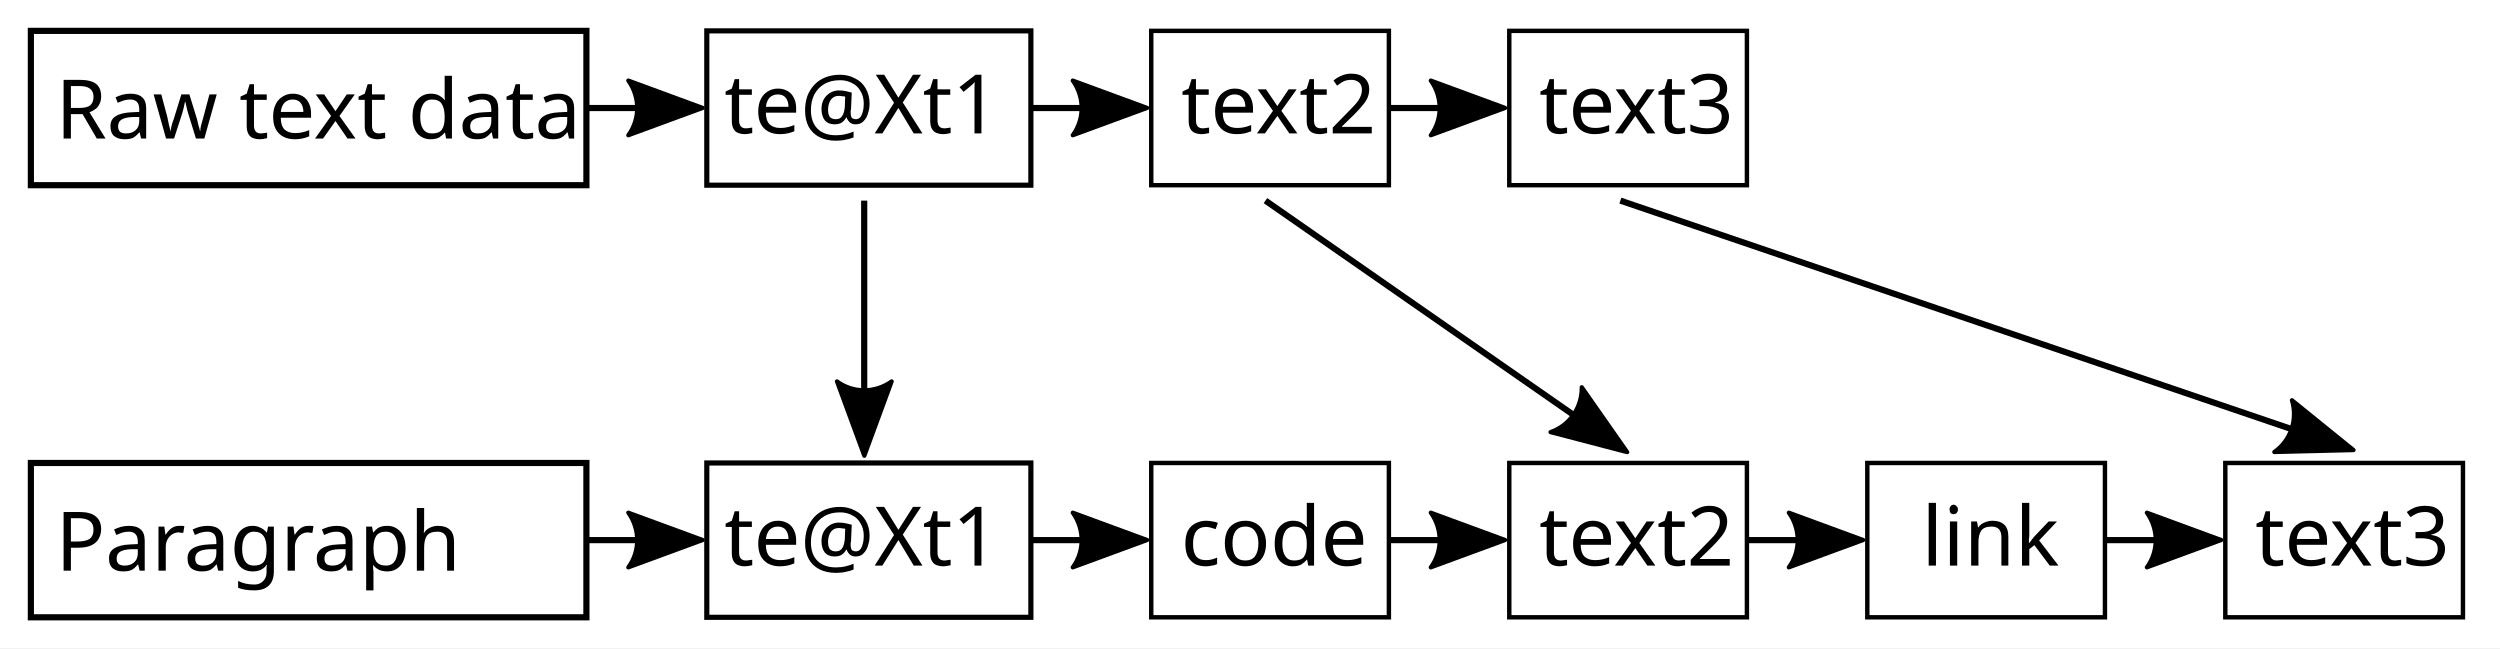
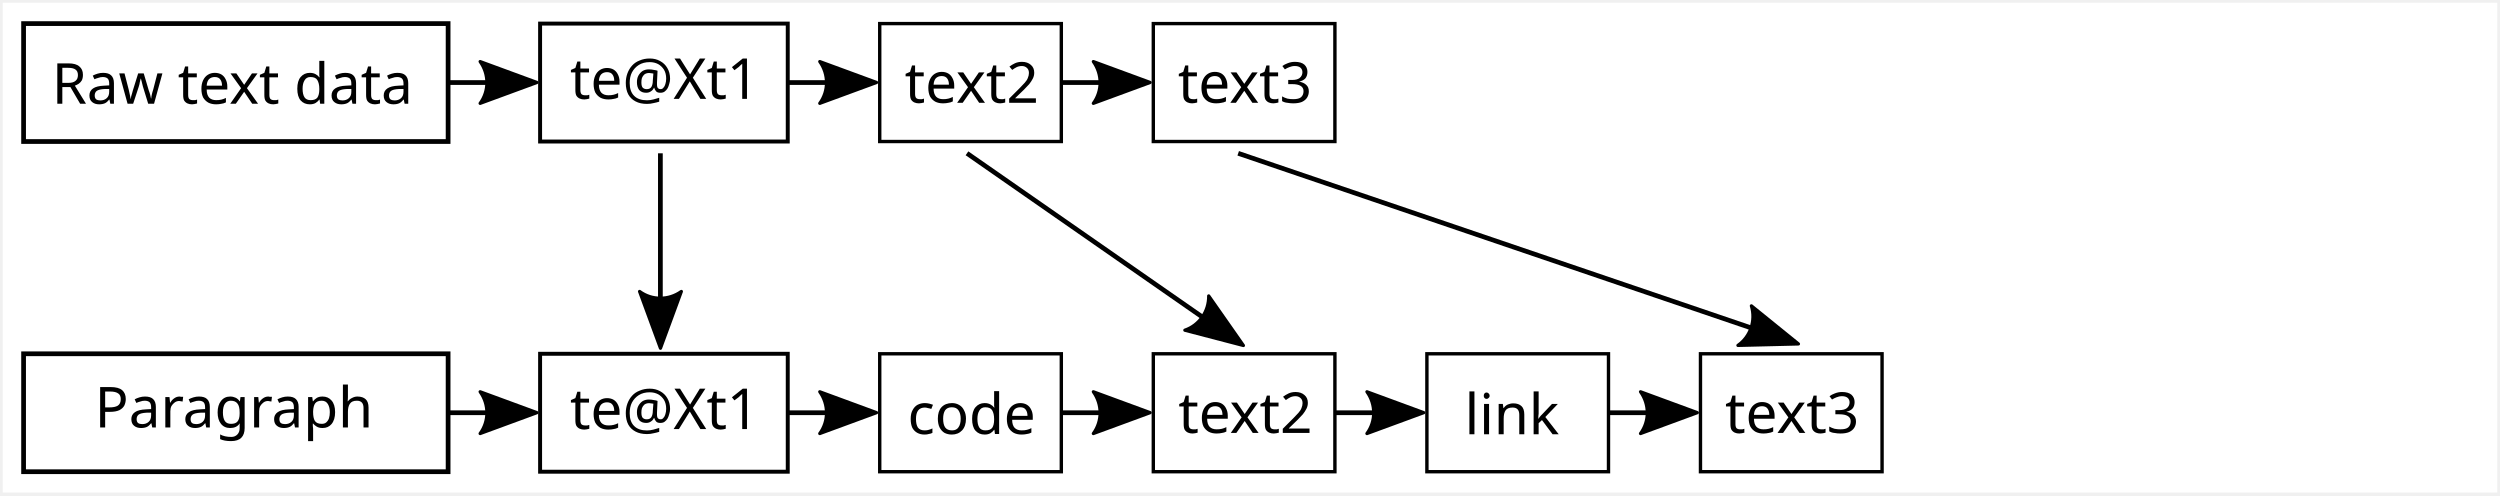
- <svg xmlns="http://www.w3.org/2000/svg" xmlns:xlink="http://www.w3.org/1999/xlink" width="405" height="105" viewBox="0 0 107.156 27.781" version="1.1" id="svg5">
+ <svg xmlns="http://www.w3.org/2000/svg" xmlns:xlink="http://www.w3.org/1999/xlink" width="530" height="105" viewBox="0 0 140.229 27.781" version="1.1" id="svg5">
  <defs id="defs2">
    <marker style="overflow:visible" id="Arrow2Lend" refX="0" refY="0" orient="auto">
      <path transform="matrix(-1.1,0,0,-1.1,-1.1,0)" d="M 8.719,4.034 -2.207,0.016 8.719,-4.002 c -1.745,2.372 -1.735,5.617 -6e-7,8.035 z" style="fill:context-stroke;fill-rule:evenodd;stroke:context-stroke;stroke-width:0.625;stroke-linejoin:round" id="path17119" />
    </marker>
    <linearGradient id="linearGradient16676">
      <stop style="stop-color:#000000;stop-opacity:1;" offset="0" id="stop16672" />
      <stop style="stop-color:#000000;stop-opacity:0;" offset="1" id="stop16674" />
    </linearGradient>
    <linearGradient id="linearGradient16650">
      <stop style="stop-color:#000000;stop-opacity:1;" offset="0" id="stop16646" />
      <stop style="stop-color:#000000;stop-opacity:0;" offset="1" id="stop16648" />
    </linearGradient>
    <linearGradient xlink:href="#linearGradient16650" id="linearGradient16652" x1="1.224" y1="2.708" x2="22.769" y2="2.708" gradientUnits="userSpaceOnUse" />
    <linearGradient xlink:href="#linearGradient16676" id="linearGradient16678" x1="1.356" y1="2.708" x2="22.636" y2="2.708" gradientUnits="userSpaceOnUse" />
  </defs>
  <g id="layer1">
-     <rect style="fill:#ffffff;stroke:#fe0000;stroke-width:0.269;stroke-opacity:0.001" id="rect1105" width="107.156" height="27.781" x="0" y="0" />
-     <text xml:space="preserve" style="font-style:normal;font-variant:normal;font-weight:normal;font-stretch:normal;font-size:3.528px;line-height:1.25;font-family:sans-serif;-inkscape-font-specification:'sans-serif, Normal';font-variant-ligatures:normal;font-variant-caps:normal;font-variant-numeric:normal;font-variant-east-asian:normal;fill:#000000;fill-opacity:1;stroke:none;stroke-width:0.265;stroke-opacity:1" x="2.381" y="5.938" id="text15802">
-       <tspan id="tspan15800" style="font-style:normal;font-variant:normal;font-weight:normal;font-stretch:normal;font-size:3.528px;font-family:sans-serif;-inkscape-font-specification:'sans-serif, Normal';font-variant-ligatures:normal;font-variant-caps:normal;font-variant-numeric:normal;font-variant-east-asian:normal;fill:#000000;fill-opacity:1;stroke:none;stroke-width:0.265;stroke-opacity:1" x="2.381" y="5.938">Raw text data</tspan>
+     <rect style="fill:#ffffff;stroke:#fe0000;stroke-width:0.306;stroke-opacity:0.001" id="rect1105" width="139.923" height="27.475" x="0.153" y="0.153" />
+     <text xml:space="preserve" style="font-style:normal;font-variant:normal;font-weight:normal;font-stretch:normal;font-size:3.175px;line-height:1.25;font-family:'Droid Serif';-inkscape-font-specification:'Droid Serif, Normal';font-variant-ligatures:normal;font-variant-caps:normal;font-variant-numeric:normal;font-variant-east-asian:normal;fill:#000000;fill-opacity:1;stroke:none;stroke-width:0.265;stroke-opacity:1" x="2.903" y="5.821" id="text15802">
+       <tspan id="tspan15800" style="font-style:normal;font-variant:normal;font-weight:normal;font-stretch:normal;font-size:3.175px;font-family:'Droid Serif';-inkscape-font-specification:'Droid Serif, Normal';font-variant-ligatures:normal;font-variant-caps:normal;font-variant-numeric:normal;font-variant-east-asian:normal;fill:#000000;fill-opacity:1;stroke:none;stroke-width:0.265;stroke-opacity:1" x="2.903" y="5.821">Raw text data</tspan>
    </text>
    <rect style="fill:none;fill-opacity:1;stroke:#000000;stroke-width:0.265;stroke-opacity:1" id="rect16720" width="23.812" height="6.615" x="1.323" y="1.323" />
    <path style="fill:none;fill-rule:evenodd;stroke:#000000;stroke-width:0.265px;stroke-linecap:butt;stroke-linejoin:miter;stroke-opacity:1;marker-end:url(#Arrow2Lend)" d="m 25.135,4.63 h 4.63" id="path16992" />
    <rect style="fill:none;fill-opacity:1;stroke:#000000;stroke-width:0.221;stroke-opacity:1" id="rect17016" width="13.891" height="6.615" x="30.295" y="1.323" />
-     <text xml:space="preserve" style="font-style:normal;font-weight:normal;font-size:10.583px;line-height:1.25;font-family:sans-serif;fill:#000000;fill-opacity:1;stroke:none;stroke-width:0.265" x="31.041" y="5.72" id="text20624">
-       <tspan id="tspan20622" style="font-style:normal;font-variant:normal;font-weight:normal;font-stretch:normal;font-size:3.528px;font-family:sans-serif;-inkscape-font-specification:'sans-serif, Normal';font-variant-ligatures:normal;font-variant-caps:normal;font-variant-numeric:normal;font-variant-east-asian:normal;stroke-width:0.265" x="31.041" y="5.72">te@Xt1</tspan>
+     <text xml:space="preserve" style="font-style:normal;font-variant:normal;font-weight:normal;font-stretch:normal;font-size:3.175px;line-height:1.25;font-family:'Droid Serif';-inkscape-font-specification:'Droid Serif, Normal';font-variant-ligatures:normal;font-variant-caps:normal;font-variant-numeric:normal;font-variant-east-asian:normal;fill:#000000;fill-opacity:1;stroke:none;stroke-width:0.265" x="31.975" y="5.544" id="text20624">
+       <tspan id="tspan20622" style="font-style:normal;font-variant:normal;font-weight:normal;font-stretch:normal;font-size:3.175px;font-family:'Droid Serif';-inkscape-font-specification:'Droid Serif, Normal';font-variant-ligatures:normal;font-variant-caps:normal;font-variant-numeric:normal;font-variant-east-asian:normal;stroke-width:0.265" x="31.975" y="5.544">te@Xt1</tspan>
    </text>
    <path style="fill:none;fill-rule:evenodd;stroke:#000000;stroke-width:0.265px;stroke-linecap:butt;stroke-linejoin:miter;stroke-opacity:1;marker-end:url(#Arrow2Lend)" d="m 44.185,4.63 h 4.63" id="path22134" />
    <rect style="fill:none;fill-opacity:1;stroke:#000000;stroke-width:0.19;stroke-opacity:1" id="rect22136" width="10.186" height="6.615" x="49.345" y="1.323" />
-     <text xml:space="preserve" style="font-style:normal;font-weight:normal;font-size:10.583px;line-height:1.25;font-family:sans-serif;fill:#000000;fill-opacity:1;stroke:none;stroke-width:0.265" x="50.62" y="5.72" id="text22140">
-       <tspan id="tspan22138" style="font-style:normal;font-variant:normal;font-weight:normal;font-stretch:normal;font-size:3.528px;font-family:sans-serif;-inkscape-font-specification:'sans-serif, Normal';font-variant-ligatures:normal;font-variant-caps:normal;font-variant-numeric:normal;font-variant-east-asian:normal;stroke-width:0.265" x="50.62" y="5.72">text2</tspan>
+     <text xml:space="preserve" style="font-style:normal;font-variant:normal;font-weight:normal;font-stretch:normal;font-size:3.175px;line-height:1.25;font-family:'Droid Serif';-inkscape-font-specification:'Droid Serif, Normal';font-variant-ligatures:normal;font-variant-caps:normal;font-variant-numeric:normal;font-variant-east-asian:normal;fill:#000000;fill-opacity:1;stroke:none;stroke-width:0.265" x="50.751" y="5.764" id="text22140">
+       <tspan id="tspan22138" style="font-style:normal;font-variant:normal;font-weight:normal;font-stretch:normal;font-size:3.175px;font-family:'Droid Serif';-inkscape-font-specification:'Droid Serif, Normal';font-variant-ligatures:normal;font-variant-caps:normal;font-variant-numeric:normal;font-variant-east-asian:normal;stroke-width:0.265" x="50.751" y="5.764">text2</tspan>
    </text>
    <path style="fill:none;fill-rule:evenodd;stroke:#000000;stroke-width:0.265px;stroke-linecap:butt;stroke-linejoin:miter;stroke-opacity:1;marker-end:url(#Arrow2Lend)" d="m 59.531,4.63 h 4.63" id="path23198" />
    <rect style="fill:none;fill-opacity:1;stroke:#000000;stroke-width:0.19;stroke-opacity:1" id="rect23200" width="10.186" height="6.615" x="64.691" y="1.323" />
-     <text xml:space="preserve" style="font-style:normal;font-weight:normal;font-size:10.583px;line-height:1.25;font-family:sans-serif;fill:#000000;fill-opacity:1;stroke:none;stroke-width:0.265" x="65.966" y="5.72" id="text23204">
-       <tspan id="tspan23202" style="font-style:normal;font-variant:normal;font-weight:normal;font-stretch:normal;font-size:3.528px;font-family:sans-serif;-inkscape-font-specification:'sans-serif, Normal';font-variant-ligatures:normal;font-variant-caps:normal;font-variant-numeric:normal;font-variant-east-asian:normal;stroke-width:0.265" x="65.966" y="5.72">text3</tspan>
+     <text xml:space="preserve" style="font-style:normal;font-variant:normal;font-weight:normal;font-stretch:normal;font-size:3.175px;line-height:1.25;font-family:'Droid Serif';-inkscape-font-specification:'Droid Serif, Normal';font-variant-ligatures:normal;font-variant-caps:normal;font-variant-numeric:normal;font-variant-east-asian:normal;fill:#000000;fill-opacity:1;stroke:none;stroke-width:0.265" x="66.073" y="5.764" id="text23204">
+       <tspan id="tspan23202" style="font-style:normal;font-variant:normal;font-weight:normal;font-stretch:normal;font-size:3.175px;font-family:'Droid Serif';-inkscape-font-specification:'Droid Serif, Normal';font-variant-ligatures:normal;font-variant-caps:normal;font-variant-numeric:normal;font-variant-east-asian:normal;stroke-width:0.265" x="66.073" y="5.764">text3</tspan>
    </text>
-     <text xml:space="preserve" style="font-style:normal;font-variant:normal;font-weight:normal;font-stretch:normal;font-size:3.528px;line-height:1.25;font-family:sans-serif;-inkscape-font-specification:'sans-serif, Normal';font-variant-ligatures:normal;font-variant-caps:normal;font-variant-numeric:normal;font-variant-east-asian:normal;fill:#000000;fill-opacity:1;stroke:none;stroke-width:0.265;stroke-opacity:1" x="2.381" y="24.459" id="text31386">
-       <tspan id="tspan31384" style="font-style:normal;font-variant:normal;font-weight:normal;font-stretch:normal;font-size:3.528px;font-family:sans-serif;-inkscape-font-specification:'sans-serif, Normal';font-variant-ligatures:normal;font-variant-caps:normal;font-variant-numeric:normal;font-variant-east-asian:normal;fill:#000000;fill-opacity:1;stroke:none;stroke-width:0.265;stroke-opacity:1" x="2.381" y="24.459">Paragraph</tspan>
+     <text xml:space="preserve" style="font-style:normal;font-variant:normal;font-weight:normal;font-stretch:normal;font-size:3.175px;line-height:1.25;font-family:'Droid Serif';-inkscape-font-specification:'Droid Serif, Normal';font-variant-ligatures:normal;font-variant-caps:normal;font-variant-numeric:normal;font-variant-east-asian:normal;fill:#000000;fill-opacity:1;stroke:none;stroke-width:0.265;stroke-opacity:1" x="5.304" y="23.976" id="text31386">
+       <tspan id="tspan31384" style="font-style:normal;font-variant:normal;font-weight:normal;font-stretch:normal;font-size:3.175px;font-family:'Droid Serif';-inkscape-font-specification:'Droid Serif, Normal';font-variant-ligatures:normal;font-variant-caps:normal;font-variant-numeric:normal;font-variant-east-asian:normal;fill:#000000;fill-opacity:1;stroke:none;stroke-width:0.265;stroke-opacity:1" x="5.304" y="23.976">Paragraph</tspan>
    </text>
    <rect style="fill:none;fill-opacity:1;stroke:#000000;stroke-width:0.265;stroke-opacity:1" id="rect31388" width="23.812" height="6.615" x="1.323" y="19.844" />
    <path style="fill:none;fill-rule:evenodd;stroke:#000000;stroke-width:0.265px;stroke-linecap:butt;stroke-linejoin:miter;stroke-opacity:1;marker-end:url(#Arrow2Lend)" d="m 25.135,23.151 h 4.63" id="path31390" />
    <rect style="fill:none;fill-opacity:1;stroke:#000000;stroke-width:0.221;stroke-opacity:1" id="rect31392" width="13.891" height="6.615" x="30.295" y="19.844" />
-     <text xml:space="preserve" style="font-style:normal;font-weight:normal;font-size:10.583px;line-height:1.25;font-family:sans-serif;fill:#000000;fill-opacity:1;stroke:none;stroke-width:0.265" x="31.041" y="24.241" id="text31396">
-       <tspan id="tspan31394" style="font-style:normal;font-variant:normal;font-weight:normal;font-stretch:normal;font-size:3.528px;font-family:sans-serif;-inkscape-font-specification:'sans-serif, Normal';font-variant-ligatures:normal;font-variant-caps:normal;font-variant-numeric:normal;font-variant-east-asian:normal;stroke-width:0.265" x="31.041" y="24.241">te@Xt1</tspan>
+     <text xml:space="preserve" style="font-style:normal;font-variant:normal;font-weight:normal;font-stretch:normal;font-size:3.175px;line-height:1.25;font-family:'Droid Serif';-inkscape-font-specification:'Droid Serif, Normal';font-variant-ligatures:normal;font-variant-caps:normal;font-variant-numeric:normal;font-variant-east-asian:normal;fill:#000000;fill-opacity:1;stroke:none;stroke-width:0.265" x="31.975" y="24.065" id="text31396">
+       <tspan id="tspan31394" style="font-style:normal;font-variant:normal;font-weight:normal;font-stretch:normal;font-size:3.175px;font-family:'Droid Serif';-inkscape-font-specification:'Droid Serif, Normal';font-variant-ligatures:normal;font-variant-caps:normal;font-variant-numeric:normal;font-variant-east-asian:normal;stroke-width:0.265" x="31.975" y="24.065">te@Xt1</tspan>
    </text>
    <path style="fill:none;fill-rule:evenodd;stroke:#000000;stroke-width:0.265px;stroke-linecap:butt;stroke-linejoin:miter;stroke-opacity:1;marker-end:url(#Arrow2Lend)" d="m 44.185,23.151 h 4.63" id="path31398" />
    <rect style="fill:none;fill-opacity:1;stroke:#000000;stroke-width:0.19;stroke-opacity:1" id="rect31400" width="10.186" height="6.615" x="49.345" y="19.844" />
-     <text xml:space="preserve" style="font-style:normal;font-weight:normal;font-size:10.583px;line-height:1.25;font-family:sans-serif;fill:#000000;fill-opacity:1;stroke:none;stroke-width:0.265" x="50.62" y="24.241" id="text31404">
-       <tspan id="tspan31402" style="font-style:normal;font-variant:normal;font-weight:normal;font-stretch:normal;font-size:3.528px;font-family:sans-serif;-inkscape-font-specification:'sans-serif, Normal';font-variant-ligatures:normal;font-variant-caps:normal;font-variant-numeric:normal;font-variant-east-asian:normal;stroke-width:0.265" x="50.62" y="24.241">code</tspan>
+     <text xml:space="preserve" style="font-style:normal;font-variant:normal;font-weight:normal;font-stretch:normal;font-size:3.175px;line-height:1.25;font-family:'Droid Serif';-inkscape-font-specification:'Droid Serif, Normal';font-variant-ligatures:normal;font-variant-caps:normal;font-variant-numeric:normal;font-variant-east-asian:normal;fill:#000000;fill-opacity:1;stroke:none;stroke-width:0.265" x="50.909" y="24.342" id="text31404">
+       <tspan id="tspan31402" style="font-style:normal;font-variant:normal;font-weight:normal;font-stretch:normal;font-size:3.175px;font-family:'Droid Serif';-inkscape-font-specification:'Droid Serif, Normal';font-variant-ligatures:normal;font-variant-caps:normal;font-variant-numeric:normal;font-variant-east-asian:normal;stroke-width:0.265" x="50.909" y="24.342">code</tspan>
    </text>
    <path style="fill:none;fill-rule:evenodd;stroke:#000000;stroke-width:0.265px;stroke-linecap:butt;stroke-linejoin:miter;stroke-opacity:1;marker-end:url(#Arrow2Lend)" d="m 59.531,23.151 h 4.63" id="path31406" />
    <rect style="fill:none;fill-opacity:1;stroke:#000000;stroke-width:0.19;stroke-opacity:1" id="rect31408" width="10.186" height="6.615" x="64.691" y="19.844" />
-     <text xml:space="preserve" style="font-style:normal;font-weight:normal;font-size:10.583px;line-height:1.25;font-family:sans-serif;fill:#000000;fill-opacity:1;stroke:none;stroke-width:0.265" x="65.966" y="24.241" id="text31412">
-       <tspan id="tspan31410" style="font-style:normal;font-variant:normal;font-weight:normal;font-stretch:normal;font-size:3.528px;font-family:sans-serif;-inkscape-font-specification:'sans-serif, Normal';font-variant-ligatures:normal;font-variant-caps:normal;font-variant-numeric:normal;font-variant-east-asian:normal;stroke-width:0.265" x="65.966" y="24.241">text2</tspan>
+     <text xml:space="preserve" style="font-style:normal;font-variant:normal;font-weight:normal;font-stretch:normal;font-size:3.175px;line-height:1.25;font-family:'Droid Serif';-inkscape-font-specification:'Droid Serif, Normal';font-variant-ligatures:normal;font-variant-caps:normal;font-variant-numeric:normal;font-variant-east-asian:normal;fill:#000000;fill-opacity:1;stroke:none;stroke-width:0.265" x="66.097" y="24.285" id="text31412">
+       <tspan id="tspan31410" style="font-style:normal;font-variant:normal;font-weight:normal;font-stretch:normal;font-size:3.175px;font-family:'Droid Serif';-inkscape-font-specification:'Droid Serif, Normal';font-variant-ligatures:normal;font-variant-caps:normal;font-variant-numeric:normal;font-variant-east-asian:normal;stroke-width:0.265" x="66.097" y="24.285">text2</tspan>
    </text>
    <path style="fill:none;fill-rule:evenodd;stroke:#000000;stroke-width:0.265px;stroke-linecap:butt;stroke-linejoin:miter;stroke-opacity:1;marker-end:url(#Arrow2Lend)" d="m 74.877,23.151 h 4.63" id="path44164" />
    <rect style="fill:none;fill-opacity:1;stroke:#000000;stroke-width:0.19;stroke-opacity:1" id="rect44166" width="10.186" height="6.615" x="80.037" y="19.844" />
-     <text xml:space="preserve" style="font-style:normal;font-weight:normal;font-size:10.583px;line-height:1.25;font-family:sans-serif;fill:#000000;fill-opacity:1;stroke:none;stroke-width:0.265" x="82.37" y="24.241" id="text44170">
-       <tspan id="tspan44168" style="font-style:normal;font-variant:normal;font-weight:normal;font-stretch:normal;font-size:3.528px;font-family:sans-serif;-inkscape-font-specification:'sans-serif, Normal';font-variant-ligatures:normal;font-variant-caps:normal;font-variant-numeric:normal;font-variant-east-asian:normal;stroke-width:0.265" x="82.37" y="24.241">link</tspan>
+     <text xml:space="preserve" style="font-style:normal;font-variant:normal;font-weight:normal;font-stretch:normal;font-size:3.175px;line-height:1.25;font-family:'Droid Serif';-inkscape-font-specification:'Droid Serif, Normal';font-variant-ligatures:normal;font-variant-caps:normal;font-variant-numeric:normal;font-variant-east-asian:normal;fill:#000000;fill-opacity:1;stroke:none;stroke-width:0.265" x="82.155" y="24.357" id="text44170">
+       <tspan id="tspan44168" style="font-style:normal;font-variant:normal;font-weight:normal;font-stretch:normal;font-size:3.175px;font-family:'Droid Serif';-inkscape-font-specification:'Droid Serif, Normal';font-variant-ligatures:normal;font-variant-caps:normal;font-variant-numeric:normal;font-variant-east-asian:normal;stroke-width:0.265" x="82.155" y="24.357">link</tspan>
    </text>
    <path style="fill:none;fill-rule:evenodd;stroke:#000000;stroke-width:0.265px;stroke-linecap:butt;stroke-linejoin:miter;stroke-opacity:1;marker-end:url(#Arrow2Lend)" d="m 90.223,23.151 h 4.63" id="path48804" />
    <rect style="fill:none;fill-opacity:1;stroke:#000000;stroke-width:0.19;stroke-opacity:1" id="rect48806" width="10.186" height="6.615" x="95.382" y="19.844" />
-     <text xml:space="preserve" style="font-style:normal;font-weight:normal;font-size:10.583px;line-height:1.25;font-family:sans-serif;fill:#000000;fill-opacity:1;stroke:none;stroke-width:0.265" x="96.658" y="24.241" id="text48810">
-       <tspan id="tspan48808" style="font-style:normal;font-variant:normal;font-weight:normal;font-stretch:normal;font-size:3.528px;font-family:sans-serif;-inkscape-font-specification:'sans-serif, Normal';font-variant-ligatures:normal;font-variant-caps:normal;font-variant-numeric:normal;font-variant-east-asian:normal;stroke-width:0.265" x="96.658" y="24.241">text3</tspan>
+     <text xml:space="preserve" style="font-style:normal;font-variant:normal;font-weight:normal;font-stretch:normal;font-size:3.175px;line-height:1.25;font-family:'Droid Serif';-inkscape-font-specification:'Droid Serif, Normal';font-variant-ligatures:normal;font-variant-caps:normal;font-variant-numeric:normal;font-variant-east-asian:normal;fill:#000000;fill-opacity:1;stroke:none;stroke-width:0.265" x="96.765" y="24.285" id="text48810">
+       <tspan id="tspan48808" style="font-style:normal;font-variant:normal;font-weight:normal;font-stretch:normal;font-size:3.175px;font-family:'Droid Serif';-inkscape-font-specification:'Droid Serif, Normal';font-variant-ligatures:normal;font-variant-caps:normal;font-variant-numeric:normal;font-variant-east-asian:normal;stroke-width:0.265" x="96.765" y="24.285">text3</tspan>
    </text>
    <path style="fill:none;fill-rule:evenodd;stroke:#000000;stroke-width:0.265px;stroke-linecap:butt;stroke-linejoin:miter;stroke-opacity:1;marker-end:url(#Arrow2Lend)" d="M 37.042,8.599 V 19.182" id="path49518" />
    <path style="fill:none;fill-rule:evenodd;stroke:#000000;stroke-width:0.265px;stroke-linecap:butt;stroke-linejoin:miter;stroke-opacity:1;marker-end:url(#Arrow2Lend)" d="M 54.24,8.599 69.453,19.182" id="path49520" />
    <path style="fill:none;fill-rule:evenodd;stroke:#000000;stroke-width:0.265px;stroke-linecap:butt;stroke-linejoin:miter;stroke-opacity:1;marker-end:url(#Arrow2Lend)" d="M 69.453,8.599 100.542,19.182" id="path49522" />
  </g>
</svg>
